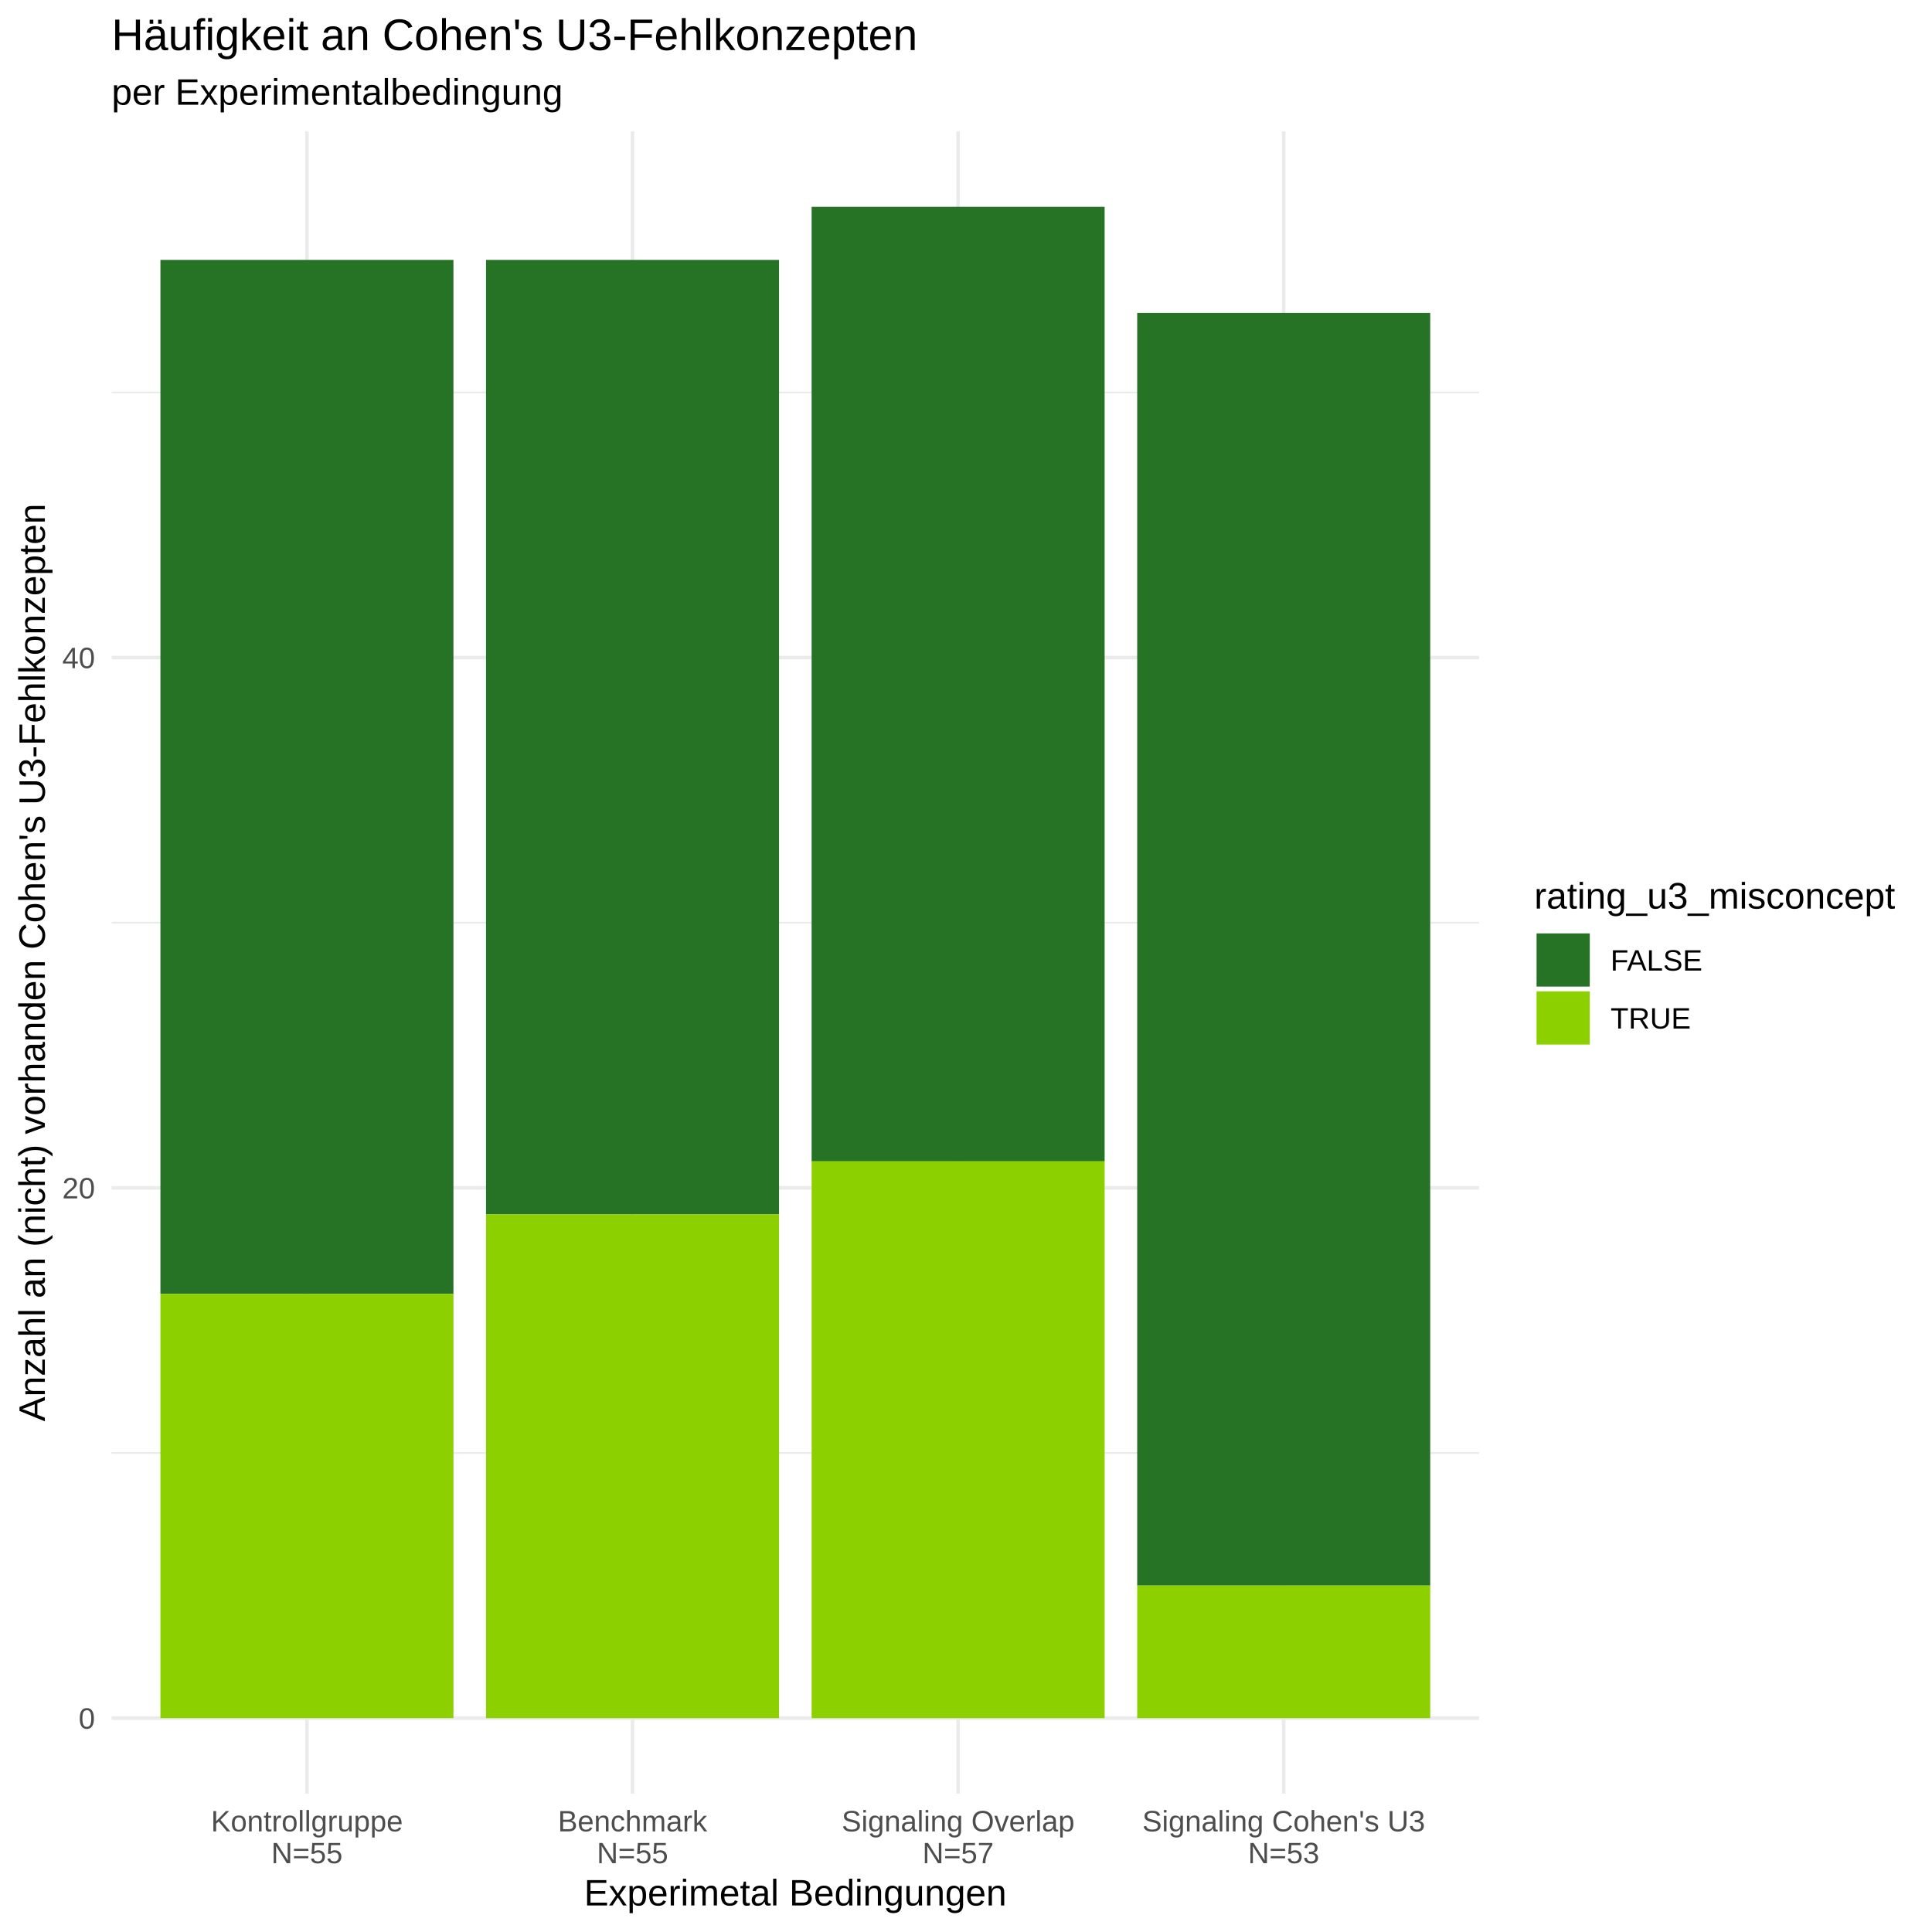
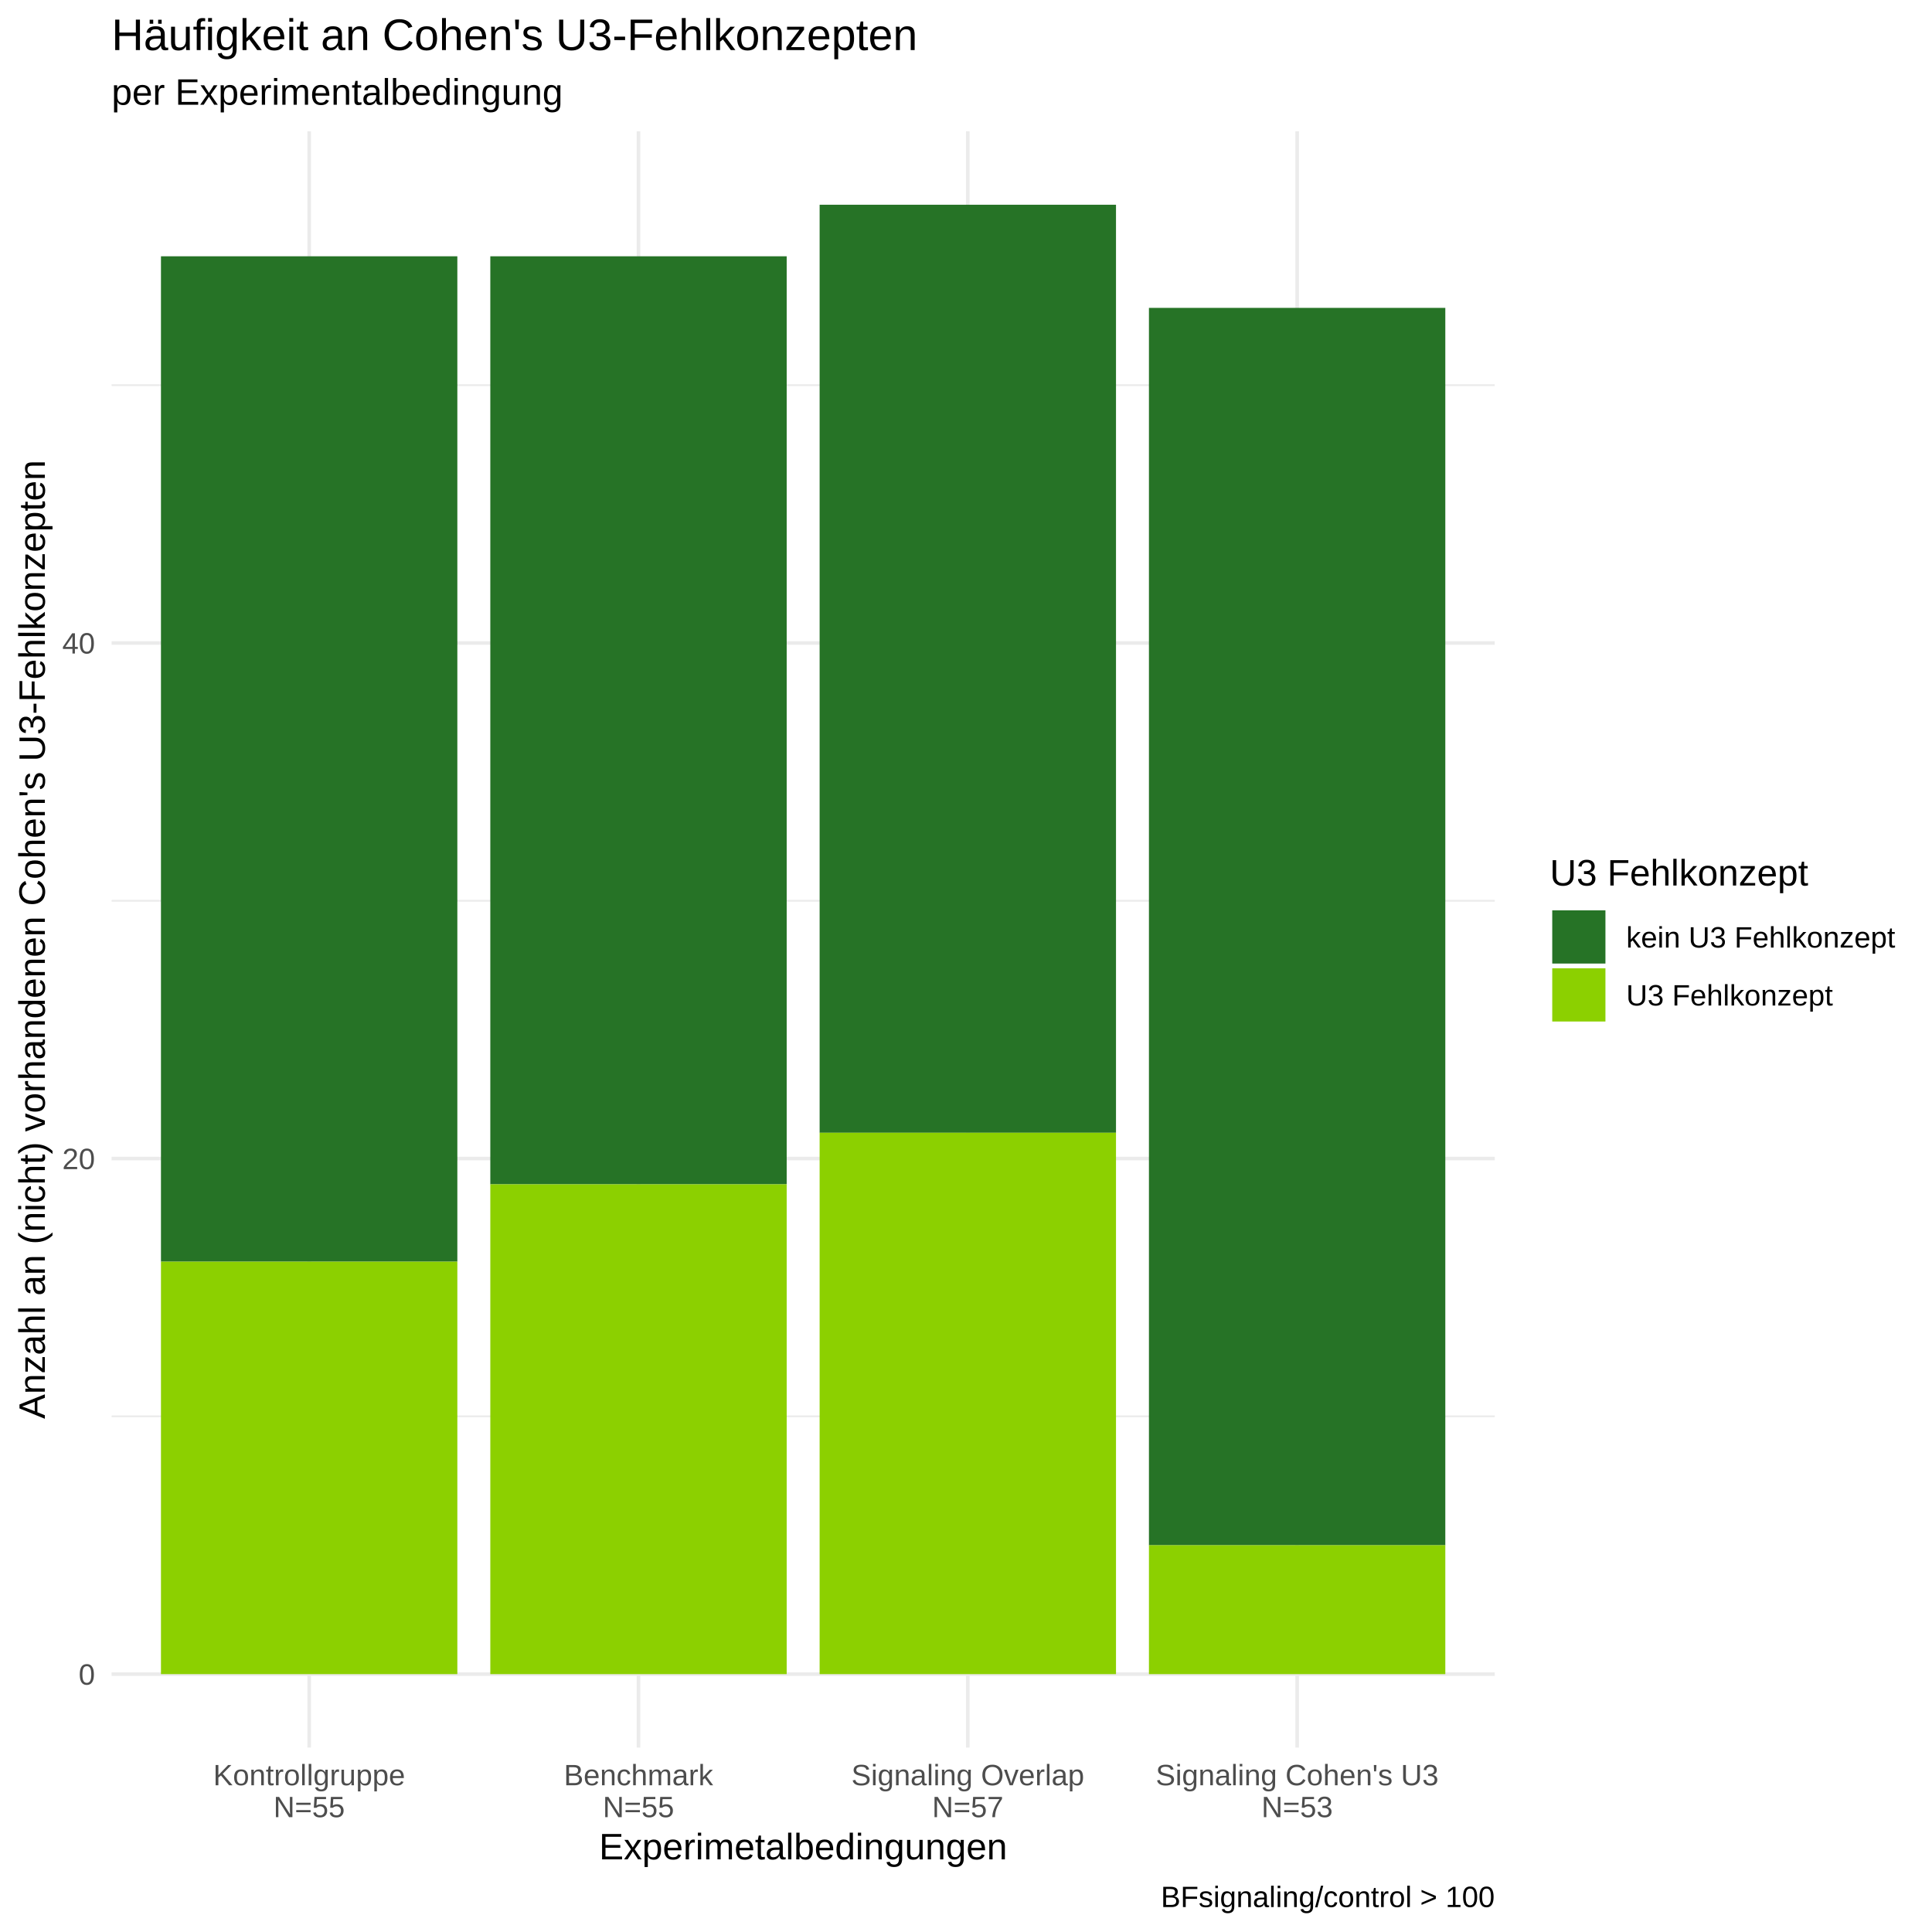
<svg xmlns="http://www.w3.org/2000/svg" class="svglite" width="576.00pt" height="576.00pt" viewBox="0 0 576.00 576.00">
  <defs>
    <style type="text/css">
    .svglite line, .svglite polyline, .svglite polygon, .svglite path, .svglite rect, .svglite circle {
      fill: none;
      stroke: #000000;
      stroke-linecap: round;
      stroke-linejoin: round;
      stroke-miterlimit: 10.00;
    }
    .svglite text {
      white-space: pre;
    }
  </style>
  </defs>
  <rect width="100%" height="100%" style="stroke: none; fill: none;" />
  <defs>
    <clipPath id="cpMC4wMHw1NzYuMDB8MC4wMHw1NzYuMDA=">
      <rect x="0.00" y="0.00" width="576.00" height="576.00" />
    </clipPath>
  </defs>
  <g clip-path="url(#cpMC4wMHw1NzYuMDB8MC4wMHw1NzYuMDA=)">
</g>
  <defs>
-     <clipPath id="cpMzMuMjd8NDQwLjk2fDM5LjE0fDUzNC43Ng==">
-       <rect x="33.27" y="39.14" width="407.70" height="495.62" />
+     <clipPath id="cpMzMuMjd8NDQ1LjY0fDM5LjE0fDUyMS4wMg==">
+       <rect x="33.27" y="39.14" width="412.37" height="481.88" />
    </clipPath>
  </defs>
-   <g clip-path="url(#cpMzMuMjd8NDQwLjk2fDM5LjE0fDUzNC43Ng==)">
-     <polyline points="33.27,433.19 440.96,433.19 " style="stroke-width: 0.53; stroke: #EBEBEB; stroke-linecap: butt;" />
-     <polyline points="33.27,275.09 440.96,275.09 " style="stroke-width: 0.53; stroke: #EBEBEB; stroke-linecap: butt;" />
-     <polyline points="33.27,117.00 440.96,117.00 " style="stroke-width: 0.53; stroke: #EBEBEB; stroke-linecap: butt;" />
-     <polyline points="33.27,512.23 440.96,512.23 " style="stroke-width: 1.07; stroke: #EBEBEB; stroke-linecap: butt;" />
-     <polyline points="33.27,354.14 440.96,354.14 " style="stroke-width: 1.07; stroke: #EBEBEB; stroke-linecap: butt;" />
-     <polyline points="33.27,196.05 440.96,196.05 " style="stroke-width: 1.07; stroke: #EBEBEB; stroke-linecap: butt;" />
-     <polyline points="91.51,534.76 91.51,39.14 " style="stroke-width: 1.07; stroke: #EBEBEB; stroke-linecap: butt;" />
-     <polyline points="188.58,534.76 188.58,39.14 " style="stroke-width: 1.07; stroke: #EBEBEB; stroke-linecap: butt;" />
-     <polyline points="285.65,534.76 285.65,39.14 " style="stroke-width: 1.07; stroke: #EBEBEB; stroke-linecap: butt;" />
-     <polyline points="382.72,534.76 382.72,39.14 " style="stroke-width: 1.07; stroke: #EBEBEB; stroke-linecap: butt;" />
-     <rect x="47.83" y="77.48" width="87.36" height="308.28" style="stroke-width: 1.07; stroke: none; stroke-linecap: butt; stroke-linejoin: miter; fill: #267326;" />
-     <rect x="47.83" y="385.76" width="87.36" height="126.47" style="stroke-width: 1.07; stroke: none; stroke-linecap: butt; stroke-linejoin: miter; fill: #8CD000;" />
-     <rect x="144.90" y="77.48" width="87.36" height="284.57" style="stroke-width: 1.07; stroke: none; stroke-linecap: butt; stroke-linejoin: miter; fill: #267326;" />
-     <rect x="144.90" y="362.05" width="87.36" height="150.19" style="stroke-width: 1.07; stroke: none; stroke-linecap: butt; stroke-linejoin: miter; fill: #8CD000;" />
-     <rect x="241.97" y="61.67" width="87.36" height="284.57" style="stroke-width: 1.07; stroke: none; stroke-linecap: butt; stroke-linejoin: miter; fill: #267326;" />
-     <rect x="241.97" y="346.24" width="87.36" height="166.00" style="stroke-width: 1.07; stroke: none; stroke-linecap: butt; stroke-linejoin: miter; fill: #8CD000;" />
-     <rect x="339.04" y="93.29" width="87.36" height="379.42" style="stroke-width: 1.07; stroke: none; stroke-linecap: butt; stroke-linejoin: miter; fill: #267326;" />
-     <rect x="339.04" y="472.71" width="87.36" height="39.52" style="stroke-width: 1.07; stroke: none; stroke-linecap: butt; stroke-linejoin: miter; fill: #8CD000;" />
+   <g clip-path="url(#cpMzMuMjd8NDQ1LjY0fDM5LjE0fDUyMS4wMg==)">
+     <polyline points="33.27,422.26 445.64,422.26 " style="stroke-width: 0.53; stroke: #EBEBEB; stroke-linecap: butt;" />
+     <polyline points="33.27,268.55 445.64,268.55 " style="stroke-width: 0.53; stroke: #EBEBEB; stroke-linecap: butt;" />
+     <polyline points="33.27,114.84 445.64,114.84 " style="stroke-width: 0.53; stroke: #EBEBEB; stroke-linecap: butt;" />
+     <polyline points="33.27,499.12 445.64,499.12 " style="stroke-width: 1.07; stroke: #EBEBEB; stroke-linecap: butt;" />
+     <polyline points="33.27,345.41 445.64,345.41 " style="stroke-width: 1.07; stroke: #EBEBEB; stroke-linecap: butt;" />
+     <polyline points="33.27,191.70 445.64,191.70 " style="stroke-width: 1.07; stroke: #EBEBEB; stroke-linecap: butt;" />
+     <polyline points="92.18,521.02 92.18,39.14 " style="stroke-width: 1.07; stroke: #EBEBEB; stroke-linecap: butt;" />
+     <polyline points="190.36,521.02 190.36,39.14 " style="stroke-width: 1.07; stroke: #EBEBEB; stroke-linecap: butt;" />
+     <polyline points="288.54,521.02 288.54,39.14 " style="stroke-width: 1.07; stroke: #EBEBEB; stroke-linecap: butt;" />
+     <polyline points="386.73,521.02 386.73,39.14 " style="stroke-width: 1.07; stroke: #EBEBEB; stroke-linecap: butt;" />
+     <rect x="47.99" y="76.41" width="88.36" height="299.74" style="stroke-width: 1.07; stroke: none; stroke-linecap: butt; stroke-linejoin: miter; fill: #267326;" />
+     <rect x="47.99" y="376.15" width="88.36" height="122.97" style="stroke-width: 1.07; stroke: none; stroke-linecap: butt; stroke-linejoin: miter; fill: #8CD000;" />
+     <rect x="146.18" y="76.41" width="88.36" height="276.68" style="stroke-width: 1.07; stroke: none; stroke-linecap: butt; stroke-linejoin: miter; fill: #267326;" />
+     <rect x="146.18" y="353.09" width="88.36" height="146.03" style="stroke-width: 1.07; stroke: none; stroke-linecap: butt; stroke-linejoin: miter; fill: #8CD000;" />
+     <rect x="244.36" y="61.04" width="88.36" height="276.68" style="stroke-width: 1.07; stroke: none; stroke-linecap: butt; stroke-linejoin: miter; fill: #267326;" />
+     <rect x="244.36" y="337.72" width="88.36" height="161.40" style="stroke-width: 1.07; stroke: none; stroke-linecap: butt; stroke-linejoin: miter; fill: #8CD000;" />
+     <rect x="342.54" y="91.79" width="88.36" height="368.91" style="stroke-width: 1.07; stroke: none; stroke-linecap: butt; stroke-linejoin: miter; fill: #267326;" />
+     <rect x="342.54" y="460.69" width="88.36" height="38.43" style="stroke-width: 1.07; stroke: none; stroke-linecap: butt; stroke-linejoin: miter; fill: #8CD000;" />
  </g>
  <g clip-path="url(#cpMC4wMHw1NzYuMDB8MC4wMHw1NzYuMDA=)">
-     <text x="28.34" y="515.39" text-anchor="end" style="font-size: 8.80px;fill: #4D4D4D; font-family: &quot;Arial&quot;;" textLength="4.90px" lengthAdjust="spacingAndGlyphs">0</text>
-     <text x="28.34" y="357.29" text-anchor="end" style="font-size: 8.80px;fill: #4D4D4D; font-family: &quot;Arial&quot;;" textLength="9.79px" lengthAdjust="spacingAndGlyphs">20</text>
-     <text x="28.34" y="199.20" text-anchor="end" style="font-size: 8.80px;fill: #4D4D4D; font-family: &quot;Arial&quot;;" textLength="9.79px" lengthAdjust="spacingAndGlyphs">40</text>
-     <text x="91.51" y="546.00" text-anchor="middle" style="font-size: 8.80px;fill: #4D4D4D; font-family: &quot;Arial&quot;;" textLength="57.24px" lengthAdjust="spacingAndGlyphs">Kontrollgruppe</text>
-     <text x="91.51" y="555.50" text-anchor="middle" style="font-size: 8.80px;fill: #4D4D4D; font-family: &quot;Arial&quot;;" textLength="21.28px" lengthAdjust="spacingAndGlyphs">N=55</text>
-     <text x="188.58" y="546.00" text-anchor="middle" style="font-size: 8.80px;fill: #4D4D4D; font-family: &quot;Arial&quot;;" textLength="44.51px" lengthAdjust="spacingAndGlyphs">Benchmark</text>
-     <text x="188.58" y="555.50" text-anchor="middle" style="font-size: 8.80px;fill: #4D4D4D; font-family: &quot;Arial&quot;;" textLength="21.28px" lengthAdjust="spacingAndGlyphs">N=55</text>
-     <text x="285.65" y="546.00" text-anchor="middle" style="font-size: 8.80px;fill: #4D4D4D; font-family: &quot;Arial&quot;;" textLength="69.45px" lengthAdjust="spacingAndGlyphs">Signaling Overlap</text>
-     <text x="285.65" y="555.50" text-anchor="middle" style="font-size: 8.80px;fill: #4D4D4D; font-family: &quot;Arial&quot;;" textLength="21.28px" lengthAdjust="spacingAndGlyphs">N=57</text>
-     <text x="382.72" y="546.00" text-anchor="middle" style="font-size: 8.80px;fill: #4D4D4D; font-family: &quot;Arial&quot;;" textLength="84.34px" lengthAdjust="spacingAndGlyphs">Signaling Cohen's U3</text>
-     <text x="382.72" y="555.50" text-anchor="middle" style="font-size: 8.80px;fill: #4D4D4D; font-family: &quot;Arial&quot;;" textLength="21.28px" lengthAdjust="spacingAndGlyphs">N=53</text>
-     <text x="237.12" y="568.09" text-anchor="middle" style="font-size: 11.00px; font-family: &quot;Arial&quot;;" textLength="125.99px" lengthAdjust="spacingAndGlyphs">Experimetal Bedingungen</text>
-     <text transform="translate(13.37,286.95) rotate(-90)" text-anchor="middle" style="font-size: 11.00px; font-family: &quot;Arial&quot;;" textLength="273.64px" lengthAdjust="spacingAndGlyphs">Anzahl an (nicht) vorhanden Cohen's U3-Fehlkonzepten</text>
-     <text x="457.40" y="270.88" style="font-size: 11.00px; font-family: &quot;Arial&quot;;" textLength="107.64px" lengthAdjust="spacingAndGlyphs">rating_u3_misconcept</text>
-     <rect x="458.11" y="278.28" width="15.86" height="15.86" style="stroke-width: 1.07; stroke: none; stroke-linecap: butt; stroke-linejoin: miter; fill: #267326;" />
-     <rect x="458.11" y="295.56" width="15.86" height="15.86" style="stroke-width: 1.07; stroke: none; stroke-linecap: butt; stroke-linejoin: miter; fill: #8CD000;" />
-     <text x="480.16" y="289.37" style="font-size: 8.80px; font-family: &quot;Arial&quot;;" textLength="27.87px" lengthAdjust="spacingAndGlyphs">FALSE</text>
-     <text x="480.16" y="306.65" style="font-size: 8.80px; font-family: &quot;Arial&quot;;" textLength="23.94px" lengthAdjust="spacingAndGlyphs">TRUE</text>
+     <text x="28.34" y="502.27" text-anchor="end" style="font-size: 8.80px;fill: #4D4D4D; font-family: &quot;Arial&quot;;" textLength="4.90px" lengthAdjust="spacingAndGlyphs">0</text>
+     <text x="28.34" y="348.56" text-anchor="end" style="font-size: 8.80px;fill: #4D4D4D; font-family: &quot;Arial&quot;;" textLength="9.79px" lengthAdjust="spacingAndGlyphs">20</text>
+     <text x="28.34" y="194.85" text-anchor="end" style="font-size: 8.80px;fill: #4D4D4D; font-family: &quot;Arial&quot;;" textLength="9.79px" lengthAdjust="spacingAndGlyphs">40</text>
+     <text x="92.18" y="532.26" text-anchor="middle" style="font-size: 8.80px;fill: #4D4D4D; font-family: &quot;Arial&quot;;" textLength="57.24px" lengthAdjust="spacingAndGlyphs">Kontrollgruppe</text>
+     <text x="92.18" y="541.77" text-anchor="middle" style="font-size: 8.80px;fill: #4D4D4D; font-family: &quot;Arial&quot;;" textLength="21.28px" lengthAdjust="spacingAndGlyphs">N=55</text>
+     <text x="190.36" y="532.26" text-anchor="middle" style="font-size: 8.80px;fill: #4D4D4D; font-family: &quot;Arial&quot;;" textLength="44.51px" lengthAdjust="spacingAndGlyphs">Benchmark</text>
+     <text x="190.36" y="541.77" text-anchor="middle" style="font-size: 8.80px;fill: #4D4D4D; font-family: &quot;Arial&quot;;" textLength="21.28px" lengthAdjust="spacingAndGlyphs">N=55</text>
+     <text x="288.54" y="532.26" text-anchor="middle" style="font-size: 8.80px;fill: #4D4D4D; font-family: &quot;Arial&quot;;" textLength="69.45px" lengthAdjust="spacingAndGlyphs">Signaling Overlap</text>
+     <text x="288.54" y="541.77" text-anchor="middle" style="font-size: 8.80px;fill: #4D4D4D; font-family: &quot;Arial&quot;;" textLength="21.28px" lengthAdjust="spacingAndGlyphs">N=57</text>
+     <text x="386.73" y="532.26" text-anchor="middle" style="font-size: 8.80px;fill: #4D4D4D; font-family: &quot;Arial&quot;;" textLength="84.34px" lengthAdjust="spacingAndGlyphs">Signaling Cohen's U3</text>
+     <text x="386.73" y="541.77" text-anchor="middle" style="font-size: 8.80px;fill: #4D4D4D; font-family: &quot;Arial&quot;;" textLength="21.28px" lengthAdjust="spacingAndGlyphs">N=53</text>
+     <text x="239.45" y="554.35" text-anchor="middle" style="font-size: 11.00px; font-family: &quot;Arial&quot;;" textLength="121.72px" lengthAdjust="spacingAndGlyphs">Experimetalbedingungen</text>
+     <text transform="translate(13.37,280.08) rotate(-90)" text-anchor="middle" style="font-size: 11.00px; font-family: &quot;Arial&quot;;" textLength="285.88px" lengthAdjust="spacingAndGlyphs">Anzahl an (nicht) vorhandenen Cohen's U3-Fehlkonzepten</text>
+     <text x="462.07" y="264.01" style="font-size: 11.00px; font-family: &quot;Arial&quot;;" textLength="77.05px" lengthAdjust="spacingAndGlyphs">U3 Fehlkonzept</text>
+     <rect x="462.78" y="271.41" width="15.86" height="15.86" style="stroke-width: 1.07; stroke: none; stroke-linecap: butt; stroke-linejoin: miter; fill: #267326;" />
+     <rect x="462.78" y="288.69" width="15.86" height="15.86" style="stroke-width: 1.07; stroke: none; stroke-linecap: butt; stroke-linejoin: miter; fill: #8CD000;" />
+     <text x="484.83" y="282.50" style="font-size: 8.80px; font-family: &quot;Arial&quot;;" textLength="80.21px" lengthAdjust="spacingAndGlyphs">kein U3 Fehlkonzept</text>
+     <text x="484.83" y="299.78" style="font-size: 8.80px; font-family: &quot;Arial&quot;;" textLength="61.62px" lengthAdjust="spacingAndGlyphs">U3 Fehlkonzept</text>
    <text x="33.27" y="31.23" style="font-size: 11.00px; font-family: &quot;Arial&quot;;" textLength="134.56px" lengthAdjust="spacingAndGlyphs">per Experimentalbedingung</text>
    <text x="33.27" y="14.94" style="font-size: 13.20px; font-family: &quot;Arial&quot;;" textLength="240.11px" lengthAdjust="spacingAndGlyphs">Häufigkeit an Cohen's U3-Fehlkonzepten</text>
+     <text x="445.64" y="568.57" text-anchor="end" style="font-size: 8.80px; font-family: &quot;Arial&quot;;" textLength="99.53px" lengthAdjust="spacingAndGlyphs">BFsignaling/control &gt; 100</text>
  </g>
</svg>
